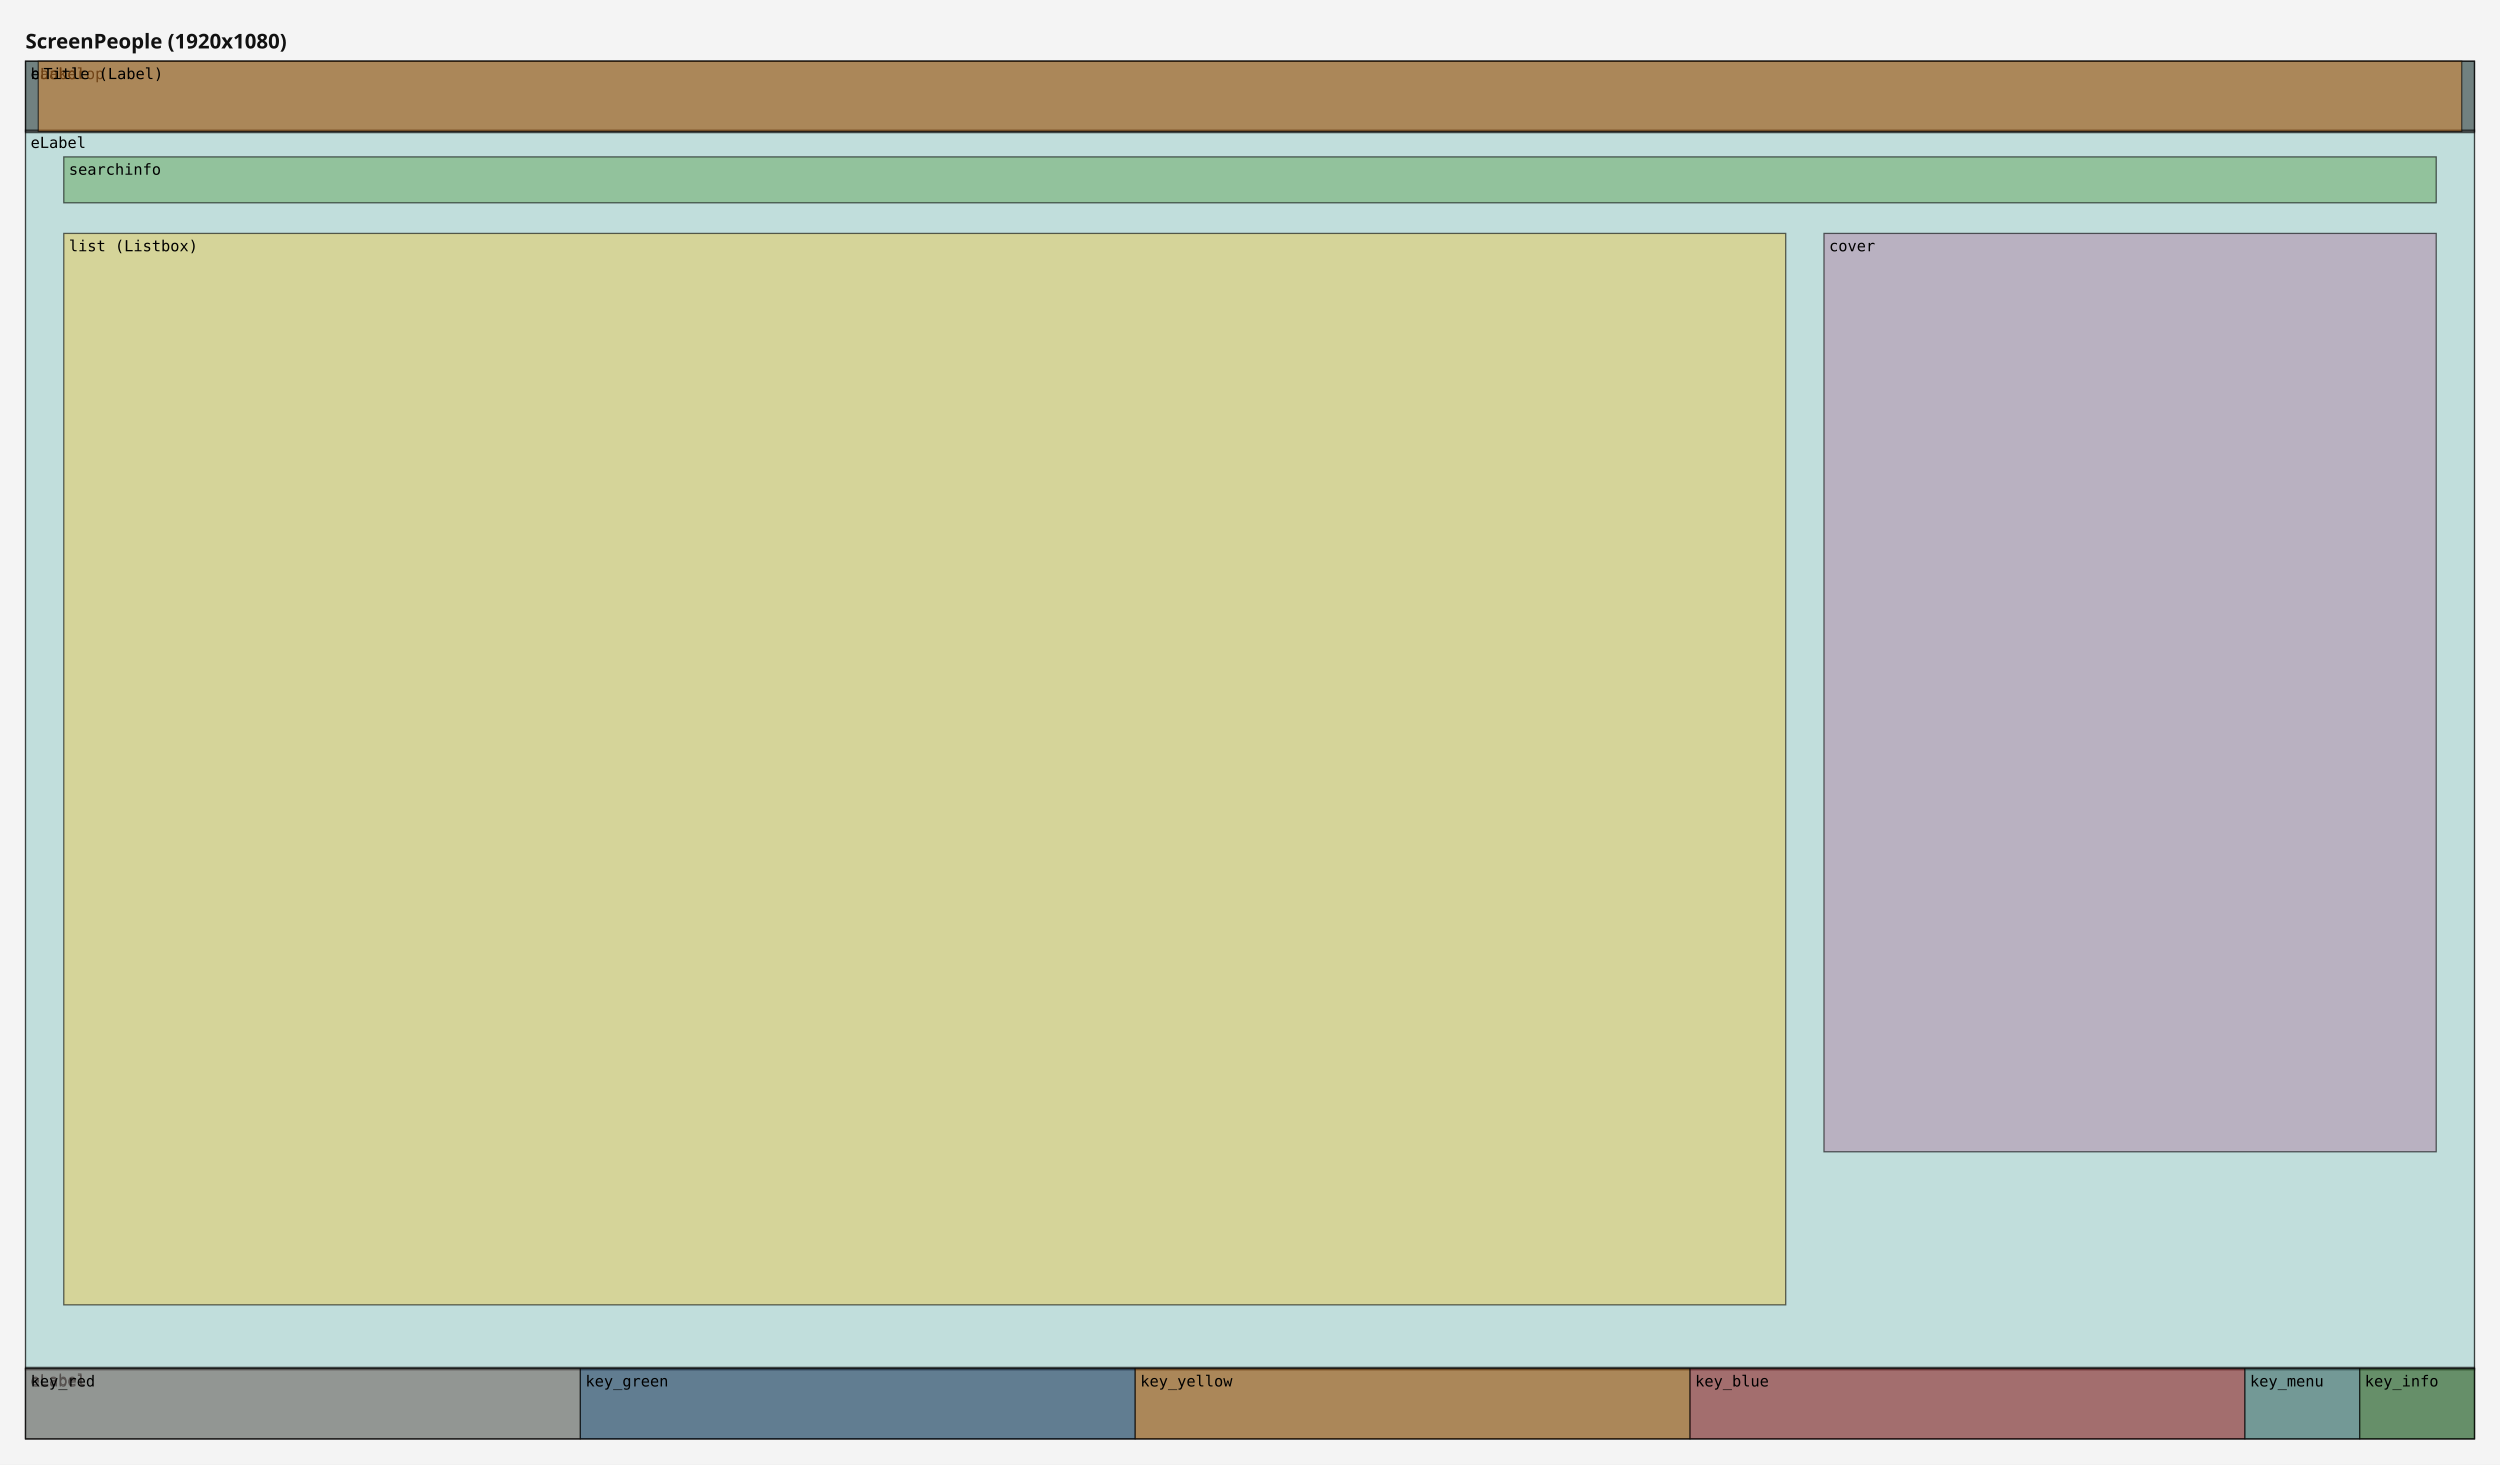
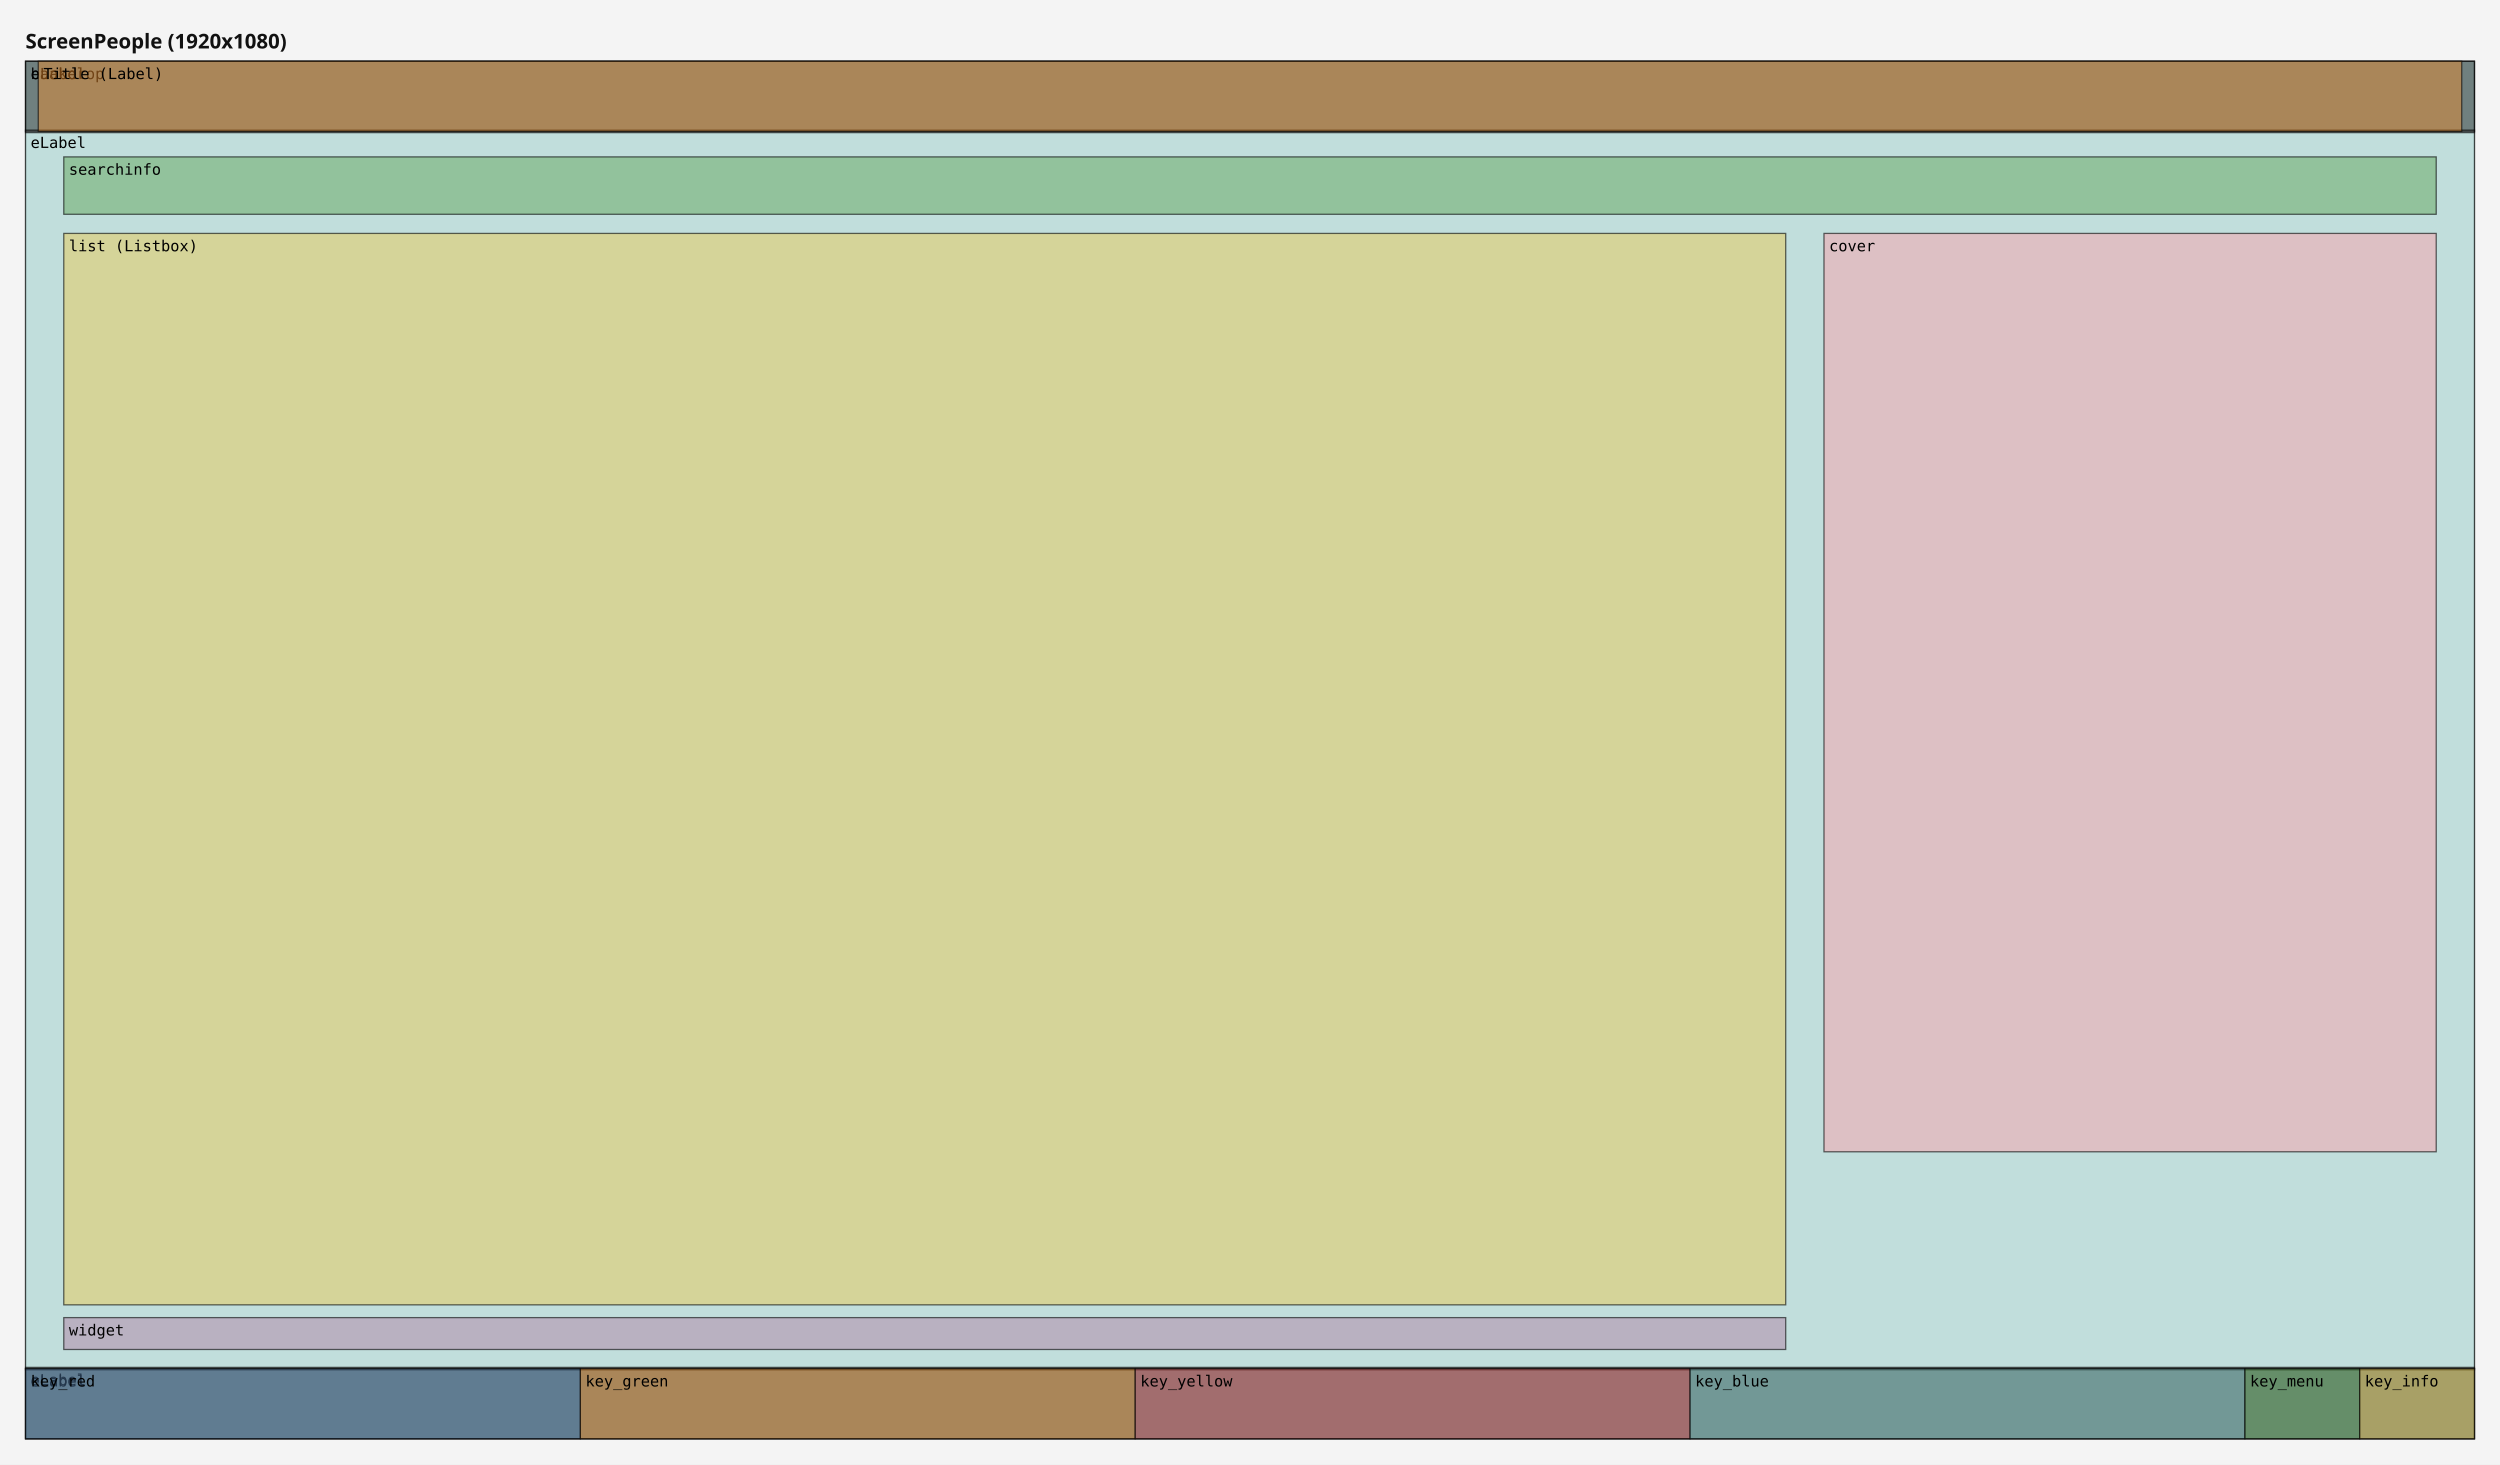
<svg xmlns="http://www.w3.org/2000/svg" width="1960" height="1148" viewBox="0 0 1960 1148">
  <rect x="0" y="0" width="1960" height="1148" fill="#f4f4f4" />
  <text x="20" y="38" font-family="sans-serif" font-size="16" font-weight="bold" fill="#111111">ScreenPeople (1920x1080)</text>
  <g data-screen="0" transform="translate(20,48)">
    <rect x="0" y="0" width="1920" height="1080" fill="#ffffff" stroke="#999999" stroke-width="1" />
    <g>
      <rect data-ref="0:3" x="0" y="0" width="1920" height="1080" fill="#76b7b2" fill-opacity="0.45" stroke="#000000" stroke-opacity="0.6" stroke-width="1" />
      <text x="4" y="14" font-family="monospace" font-size="12" fill="#000000">backdrop</text>
    </g>
    <g>
-       <rect data-ref="0:0" x="0" y="0" width="1920" height="55" fill="#101010" fill-opacity="0.45" stroke="#000000" stroke-opacity="0.6" stroke-width="1" />
+       <rect data-ref="0:0" x="0" y="0" width="1920" height="55" fill="#0e0e0e" fill-opacity="0.45" stroke="#000000" stroke-opacity="0.6" stroke-width="1" />
      <text x="4" y="14" font-family="monospace" font-size="12" fill="#000000">eLabel</text>
    </g>
    <g>
-       <rect data-ref="0:2" x="0" y="54" width="1920" height="2" fill="#404040" fill-opacity="0.45" stroke="#000000" stroke-opacity="0.6" stroke-width="1" />
+       <rect data-ref="0:2" x="0" y="54" width="1920" height="2" fill="#424242" fill-opacity="0.45" stroke="#000000" stroke-opacity="0.6" stroke-width="1" />
      <text x="4" y="68" font-family="monospace" font-size="12" fill="#000000">eLabel</text>
    </g>
    <g>
-       <rect data-ref="0:4" x="30" y="75" width="1860" height="36" fill="#59a14f" fill-opacity="0.45" stroke="#000000" stroke-opacity="0.6" stroke-width="1" />
+       <rect data-ref="0:4" x="30" y="75" width="1860" height="45" fill="#59a14f" fill-opacity="0.45" stroke="#000000" stroke-opacity="0.6" stroke-width="1" />
      <text x="34" y="89" font-family="monospace" font-size="12" fill="#000000">searchinfo</text>
    </g>
    <g>
      <rect data-ref="0:5" x="30" y="135" width="1350" height="840" fill="#edc948" fill-opacity="0.45" stroke="#000000" stroke-opacity="0.6" stroke-width="1" />
      <text x="34" y="149" font-family="monospace" font-size="12" fill="#000000">list (Listbox)</text>
    </g>
    <g>
-       <rect data-ref="0:6" x="1410" y="135" width="480" height="720" fill="#b07aa1" fill-opacity="0.45" stroke="#000000" stroke-opacity="0.6" stroke-width="1" />
+       <rect data-ref="0:6" x="30" y="985" width="1350" height="25" fill="#b07aa1" fill-opacity="0.45" stroke="#000000" stroke-opacity="0.6" stroke-width="1" />
+       <text x="34" y="999" font-family="monospace" font-size="12" fill="#000000">widget</text>
+     </g>
+     <g>
+       <rect data-ref="0:7" x="1410" y="135" width="480" height="720" fill="#ff9da7" fill-opacity="0.45" stroke="#000000" stroke-opacity="0.6" stroke-width="1" />
      <text x="1414" y="149" font-family="monospace" font-size="12" fill="#000000">cover</text>
    </g>
    <g>
-       <rect data-ref="0:7" x="0" y="1024" width="1920" height="2" fill="#404040" fill-opacity="0.45" stroke="#000000" stroke-opacity="0.6" stroke-width="1" />
+       <rect data-ref="0:8" x="0" y="1024" width="1920" height="2" fill="#424242" fill-opacity="0.45" stroke="#000000" stroke-opacity="0.6" stroke-width="1" />
      <text x="4" y="1038" font-family="monospace" font-size="12" fill="#000000">eLabel</text>
    </g>
    <g>
-       <rect data-ref="0:8" x="0" y="1025" width="1920" height="55" fill="#101010" fill-opacity="0.45" stroke="#000000" stroke-opacity="0.6" stroke-width="1" />
+       <rect data-ref="0:9" x="0" y="1025" width="1920" height="55" fill="#0e0e0e" fill-opacity="0.45" stroke="#000000" stroke-opacity="0.6" stroke-width="1" />
      <text x="4" y="1039" font-family="monospace" font-size="12" fill="#000000">eLabel</text>
    </g>
    <g>
      <rect data-ref="0:1" x="10" y="0" width="1900" height="55" fill="#f28e2b" fill-opacity="0.45" stroke="#000000" stroke-opacity="0.6" stroke-width="1" />
      <text x="14" y="14" font-family="monospace" font-size="12" fill="#000000">Title (Label)</text>
    </g>
    <g>
-       <rect data-ref="0:9" x="0" y="1025" width="435" height="55" fill="#bab0ac" fill-opacity="0.45" stroke="#000000" stroke-opacity="0.6" stroke-width="1" />
+       <rect data-ref="0:10" x="0" y="1025" width="435" height="55" fill="#4e79a7" fill-opacity="0.45" stroke="#000000" stroke-opacity="0.6" stroke-width="1" />
      <text x="4" y="1039" font-family="monospace" font-size="12" fill="#000000">key_red</text>
    </g>
    <g>
-       <rect data-ref="0:10" x="435" y="1025" width="435" height="55" fill="#4e79a7" fill-opacity="0.45" stroke="#000000" stroke-opacity="0.6" stroke-width="1" />
+       <rect data-ref="0:11" x="435" y="1025" width="435" height="55" fill="#f28e2b" fill-opacity="0.45" stroke="#000000" stroke-opacity="0.6" stroke-width="1" />
      <text x="439" y="1039" font-family="monospace" font-size="12" fill="#000000">key_green</text>
    </g>
    <g>
-       <rect data-ref="0:11" x="870" y="1025" width="435" height="55" fill="#f28e2b" fill-opacity="0.45" stroke="#000000" stroke-opacity="0.6" stroke-width="1" />
+       <rect data-ref="0:12" x="870" y="1025" width="435" height="55" fill="#e15759" fill-opacity="0.45" stroke="#000000" stroke-opacity="0.6" stroke-width="1" />
      <text x="874" y="1039" font-family="monospace" font-size="12" fill="#000000">key_yellow</text>
    </g>
    <g>
-       <rect data-ref="0:12" x="1305" y="1025" width="435" height="55" fill="#e15759" fill-opacity="0.45" stroke="#000000" stroke-opacity="0.6" stroke-width="1" />
+       <rect data-ref="0:13" x="1305" y="1025" width="435" height="55" fill="#76b7b2" fill-opacity="0.45" stroke="#000000" stroke-opacity="0.6" stroke-width="1" />
      <text x="1309" y="1039" font-family="monospace" font-size="12" fill="#000000">key_blue</text>
    </g>
    <g>
-       <rect data-ref="0:13" x="1740" y="1025" width="90" height="55" fill="#76b7b2" fill-opacity="0.45" stroke="#000000" stroke-opacity="0.6" stroke-width="1" />
+       <rect data-ref="0:14" x="1740" y="1025" width="90" height="55" fill="#59a14f" fill-opacity="0.45" stroke="#000000" stroke-opacity="0.6" stroke-width="1" />
      <text x="1744" y="1039" font-family="monospace" font-size="12" fill="#000000">key_menu</text>
    </g>
    <g>
-       <rect data-ref="0:14" x="1830" y="1025" width="90" height="55" fill="#59a14f" fill-opacity="0.45" stroke="#000000" stroke-opacity="0.6" stroke-width="1" />
+       <rect data-ref="0:15" x="1830" y="1025" width="90" height="55" fill="#edc948" fill-opacity="0.45" stroke="#000000" stroke-opacity="0.6" stroke-width="1" />
      <text x="1834" y="1039" font-family="monospace" font-size="12" fill="#000000">key_info</text>
    </g>
  </g>
</svg>
